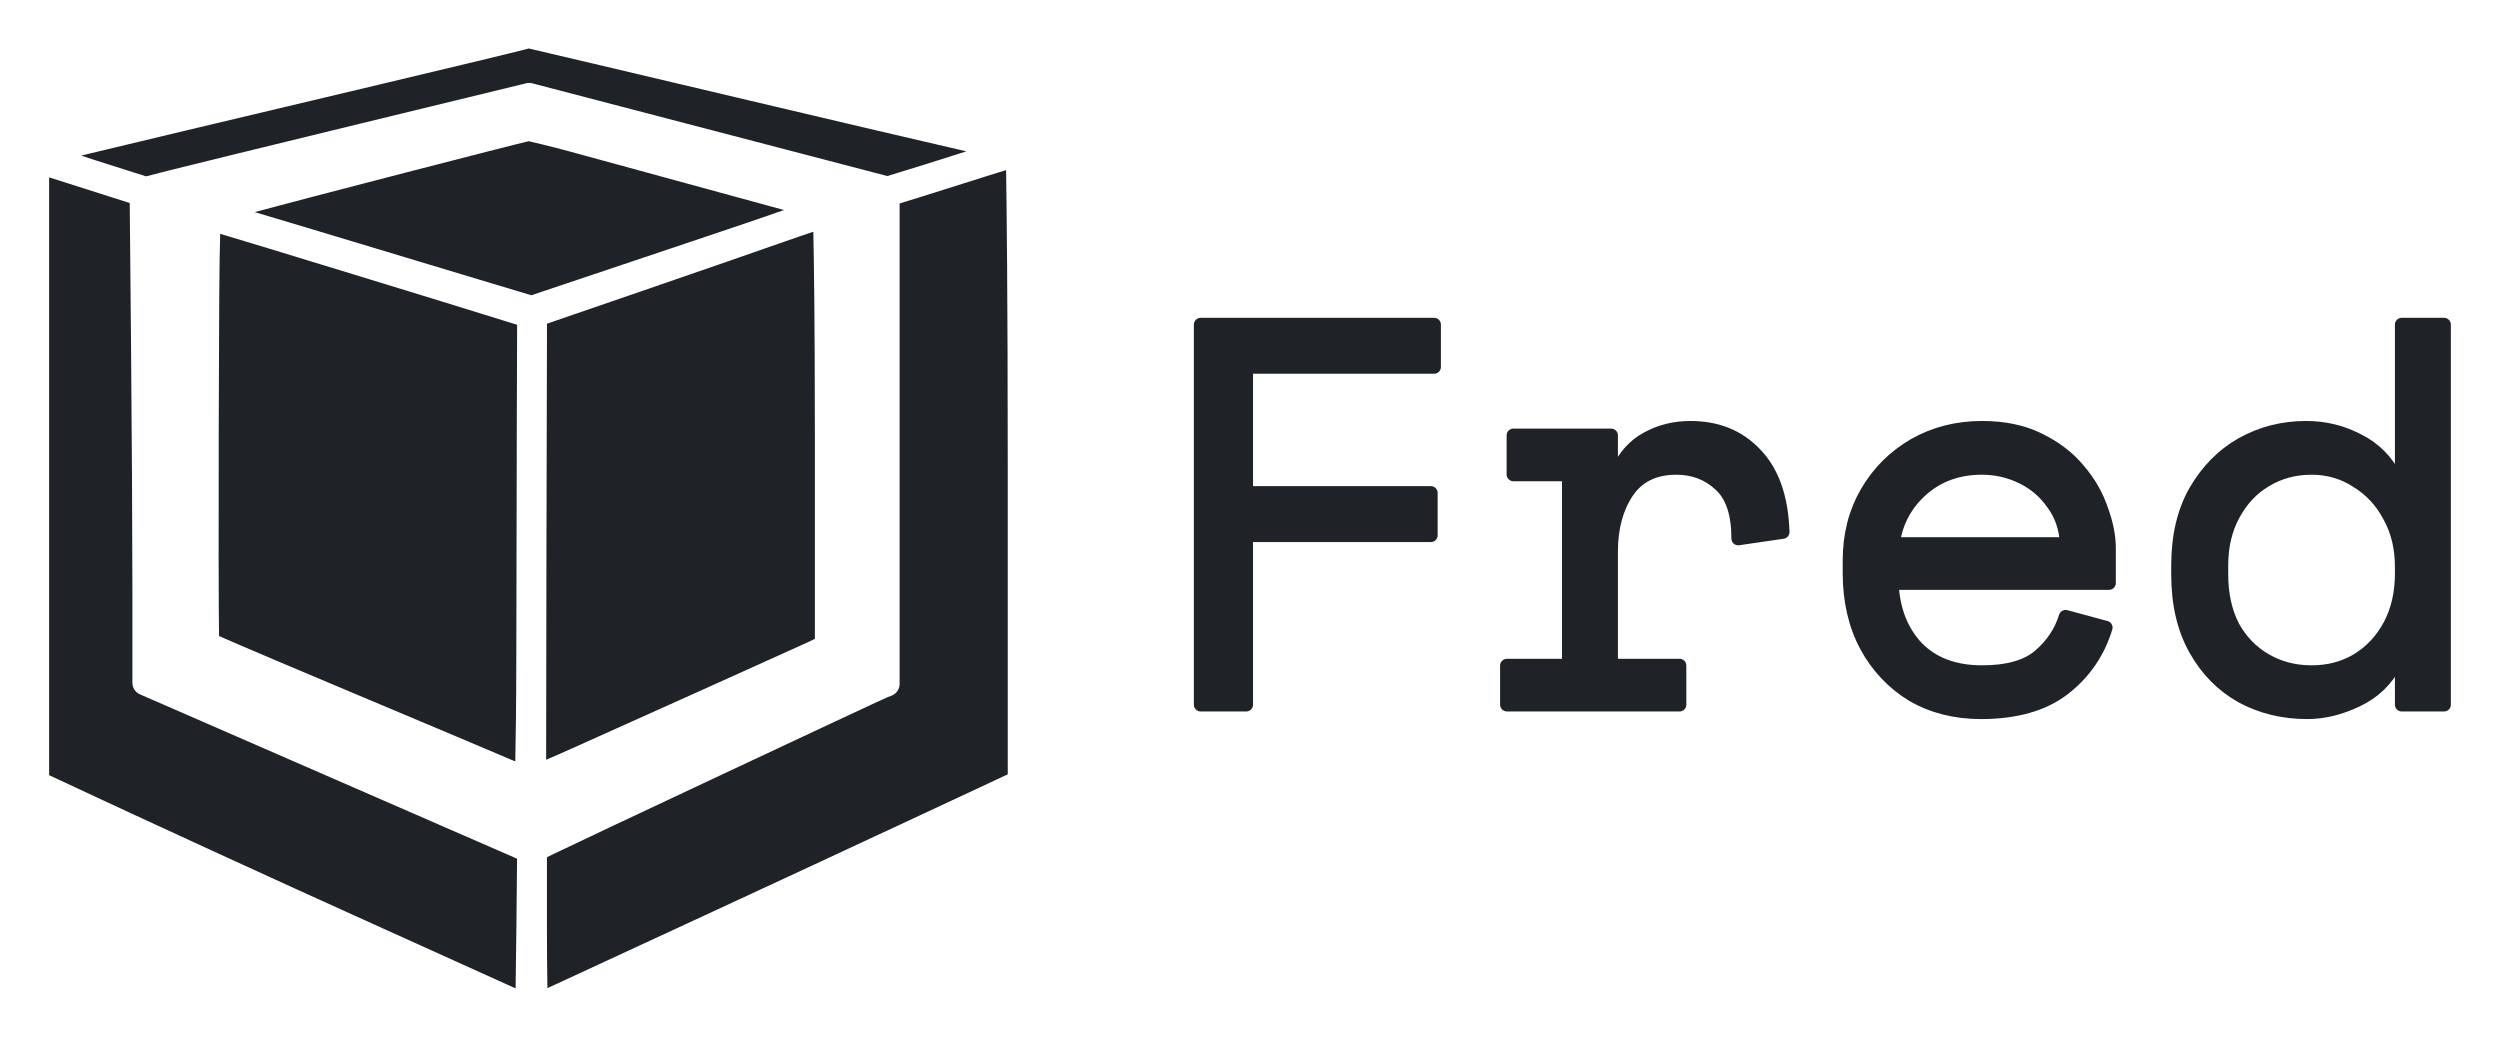
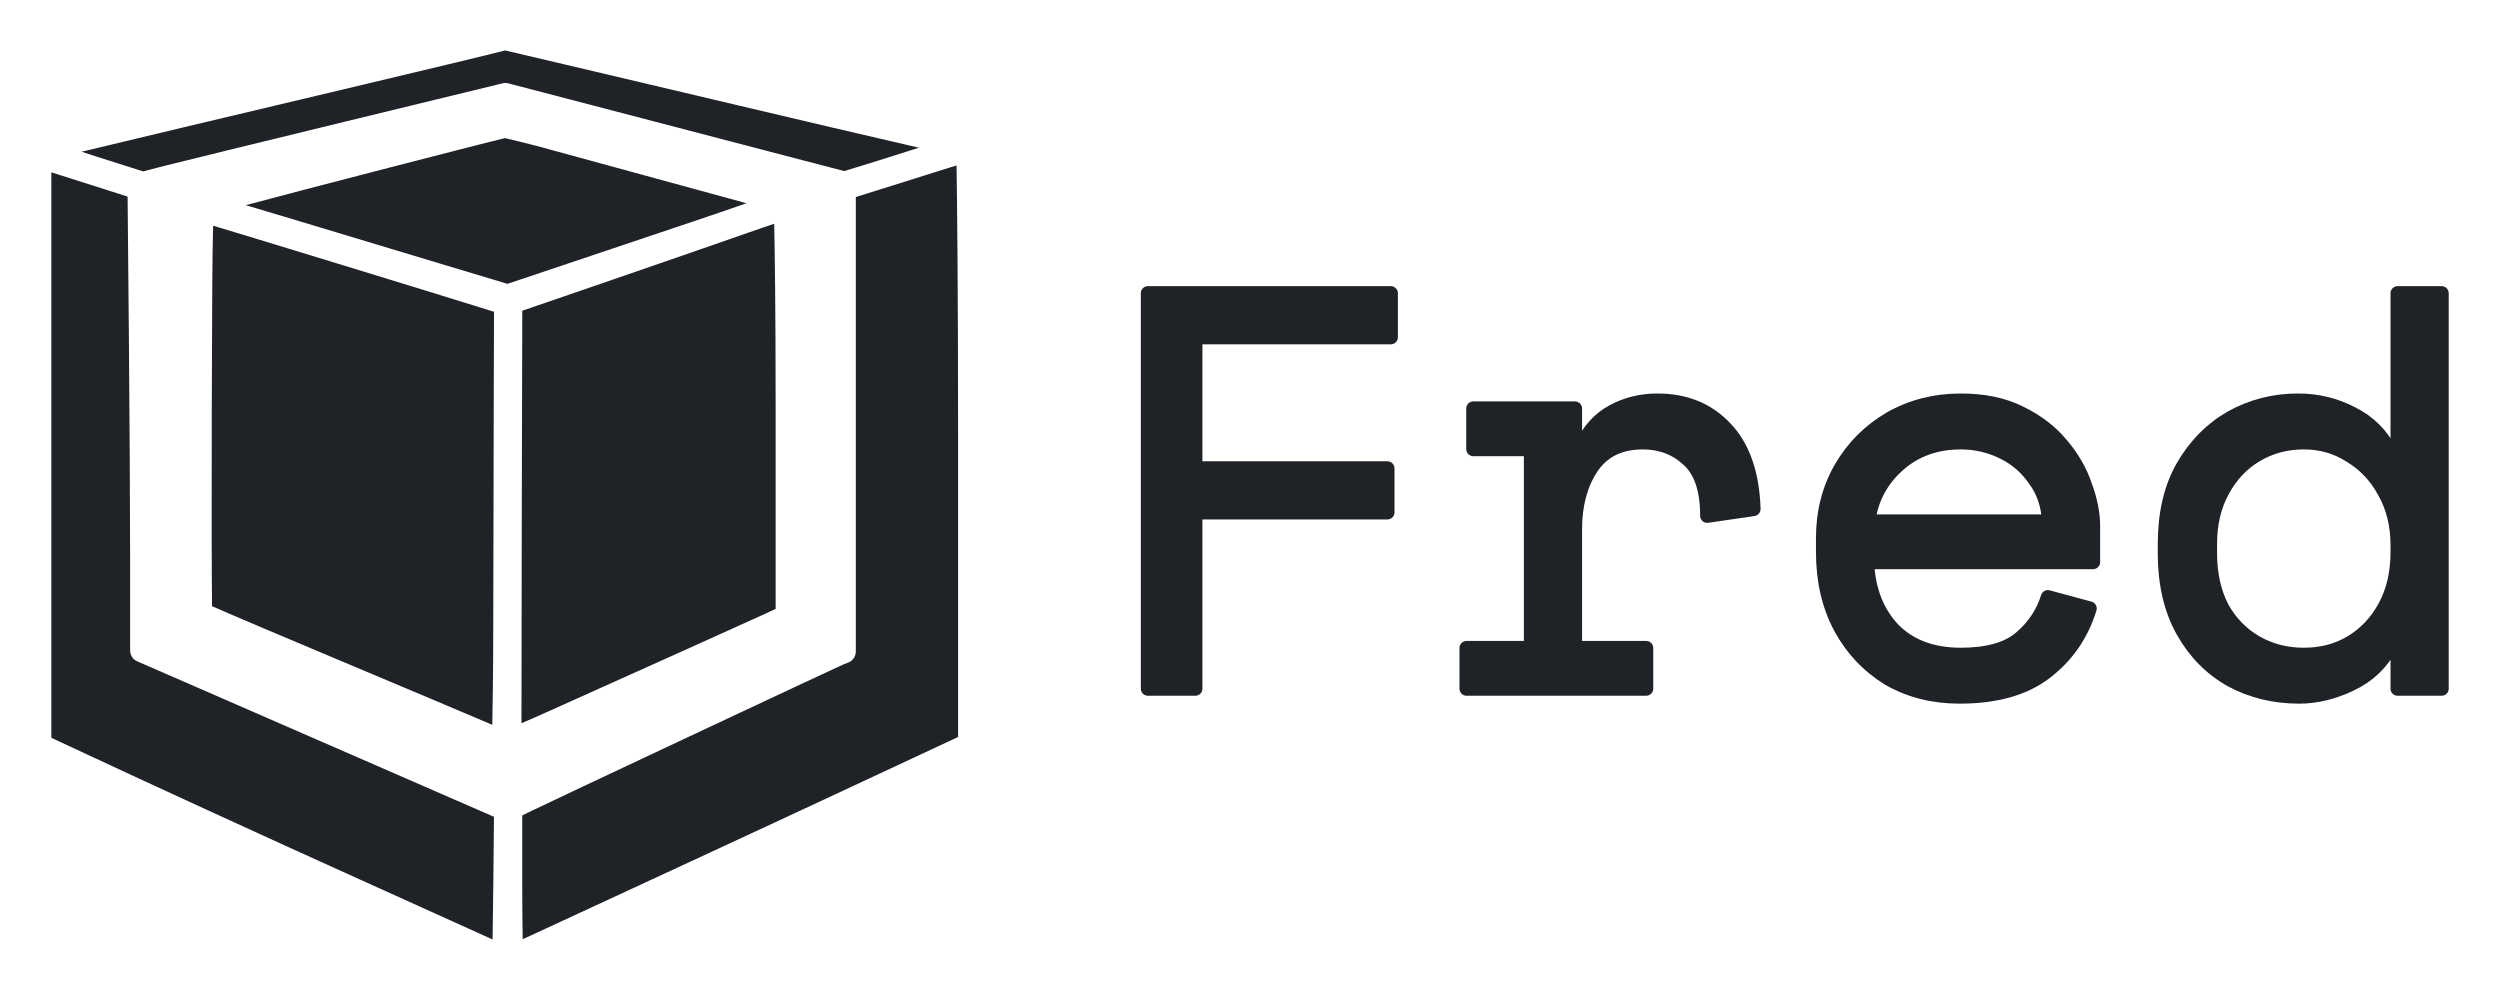
- <svg xmlns="http://www.w3.org/2000/svg" width="516" height="214" viewBox="-8.10 5.92 515.60 213.95" fill="none">
-   <g transform="translate(0,13.56) scale(0.88)">
+ <svg xmlns="http://www.w3.org/2000/svg" width="495" height="196" viewBox="-8.28 14.75 495.45 196.32" fill="none">
+   <g transform="translate(0,22.60) scale(0.8)">
    <path d="M111.539 223.082L111.035 222.86C108.671 221.775 94.046 215.171 78.541 208.172C55.4 197.74 24.99 183.784 4.246 174.07L2.154 173.087V32.91L4.38 33.613C7.653 34.641 13.193 36.401 16.689 37.532L21.058 38.925L21.362 71.795C21.539 91.032 21.685 116.813 21.685 129.096V151.43C21.685 152.604 22.371 153.674 23.432 154.128L111.884 192.676L111.726 208.935C111.669 214.613 111.596 219.72 111.539 223.082ZM226.558 31.207C226.672 38.529 226.946 59.908 226.946 101.068V172.897L225.361 173.63C223.56 174.452 213.646 179.088 203.328 183.916C193.04 188.73 171.584 198.692 155.675 206.059C139.753 213.425 124.147 220.644 120.992 222.111C120.328 222.42 119.651 222.728 119.002 223.021C118.944 219.559 118.887 214.275 118.887 208.98V192.339L120.085 191.737C123.786 189.889 197.205 155.405 198.617 154.863L199.726 154.436C200.835 153.996 201.585 152.911 201.585 151.693V39.029C203.257 38.529 209.582 36.548 216.341 34.406C220.346 33.13 224.035 31.97 226.558 31.207ZM42.276 46.145C47.39 47.641 98.08 63.152 108.599 66.453L111.899 67.481L111.826 89.286C111.784 102.476 111.726 127.042 111.712 143.873C111.697 157.517 111.554 165.837 111.466 169.873C105.386 167.276 92.186 161.7 77.186 155.405C60.734 148.509 46.649 142.521 42 140.468C41.901 134.554 41.867 114.995 41.925 92.058C41.995 65.044 42.065 52.308 42.257 46.63L42.276 46.145ZM181.353 45.661C181.484 51.486 181.714 66.013 181.714 92.367V141.142L178.428 142.654C173.746 144.797 147.679 156.55 124.883 166.763C122.678 167.761 120.458 168.73 118.7 169.478C118.7 161.142 118.729 141.788 118.773 119.411L118.902 67.216L141.136 59.572C154.451 54.993 169.61 49.74 174.841 47.891C177.118 47.084 179.524 46.276 181.353 45.661ZM114.622 24.427C115.545 24.647 119.939 25.675 123.83 26.731C151.41 34.259 166.585 38.397 174.48 40.569C171.253 41.699 166.815 43.239 160.935 45.206L126.294 56.842L115.228 60.555L100.284 56.063C91.596 53.452 75.184 48.508 63.813 45.073C58.871 43.592 54.176 42.183 50.353 41.053C57.269 39.205 68.656 36.197 86.076 31.706C100.53 27.979 112.821 24.825 114.622 24.427ZM114.608 2.682C118.398 3.548 133.773 7.187 166.194 14.846C187.059 19.791 209.078 24.941 215.102 26.306L217.247 26.804C214.626 27.656 211.369 28.683 207.506 29.886L198.716 32.6L178.659 27.362C167.203 24.383 148.284 19.439 136.626 16.386L115.443 10.855C114.985 10.733 114.506 10.728 114.046 10.841L75.184 20.29C53.778 25.498 33.532 30.458 30.185 31.309L24.892 32.674L12.882 28.86C11.745 28.494 10.668 28.14 9.663 27.803C20.242 25.235 41.74 20.129 79.693 11.119C96.942 7.024 111.451 3.533 114.262 2.785C114.377 2.754 114.508 2.71 114.608 2.682Z" fill="#1f2328" />
  </g>
-   <g transform="translate(200.86,-184.80) scale(0.56022)">
+   <g transform="translate(180.54,-184.80) scale(0.56022)">
    <path d="M 69,600 V 460 h 86 v 15.6 H 85.8 V 522 h 68 v 15.6 h -68 V 600 Z" fill="#1f2328" stroke="#1f2328" stroke-width="5" stroke-linejoin="round" />
    <path d="m 181.8,600 v -14.4 h 22.8 v -70.4 h -20.4 v -14.4 h 36 V 514 h 2.4 q 3.8,-8.2 10.8,-12 7.2,-4 16,-4 14.8,0 24,9.8 9.4,9.8 10,28.6 l -16.4,2.4 q 0,-13.8 -6.6,-19.8 -6.6,-6.2 -16.2,-6.2 -12.2,0 -18.2,9 -5.8,8.8 -5.8,21.8 v 42 h 25.2 V 600 Z" fill="#1f2328" stroke="#1f2328" stroke-width="5" stroke-linejoin="round" />
    <path d="m 356.4,602.8 q -14.2,0 -25.2,-6.4 -10.8,-6.6 -17,-18 -6.2,-11.6 -6.2,-26.8 v -4.8 q 0,-14 6.4,-25 6.4,-11 17.4,-17.4 11.2,-6.4 25,-6.4 12.2,0 21,4.4 9,4.4 14.6,11.2 5.8,6.8 8.4,14.6 2.8,7.6 2.8,14.2 v 12.8 h -80 q 0.6,14.6 9.2,23.8 8.8,9 24,9 14.2,0 21.2,-6 7,-6 9.6,-14.4 l 14.8,4 q -4.2,13.8 -15.6,22.6 -11.2,8.6 -30.4,8.6 z m -32.4,-62 h 64 q -0.4,-8.6 -5,-14.8 -4.4,-6.4 -11.4,-9.8 -7,-3.4 -14.8,-3.4 -13.2,0 -22.2,8 -9,8 -10.6,20 z" fill="#1f2328" stroke="#1f2328" stroke-width="5" stroke-linejoin="round" />
    <path d="m 476.6,602.8 q -13.2,0 -24,-5.8 -10.8,-6 -17.2,-17.4 -6.4,-11.4 -6.4,-27.6 v -3.2 q 0,-16.2 6.4,-27.4 6.6,-11.4 17.2,-17.4 10.8,-6 23.6,-6 10.2,0 19,4.6 9,4.4 13.8,13.8 h 2.4 V 460 h 15.6 v 140 h -15.6 v -15.2 h -2.4 q -4.8,9.2 -14.2,13.6 -9.2,4.4 -18.2,4.4 z m 1.6,-14.8 q 9.4,0 16.8,-4.4 7.6,-4.6 12,-12.8 4.4,-8.2 4.4,-19.2 v -2.4 q 0,-10.6 -4.6,-18.8 -4.4,-8.2 -12,-12.8 -7.4,-4.8 -16.6,-4.8 -9.4,0 -17,4.6 -7.4,4.4 -11.8,12.6 -4.4,8 -4.4,18.8 v 3.2 q 0,11 4.2,19.2 4.4,8 12,12.4 7.6,4.4 17,4.4 z" fill="#1f2328" stroke="#1f2328" stroke-width="5" stroke-linejoin="round" />
  </g>
</svg>
